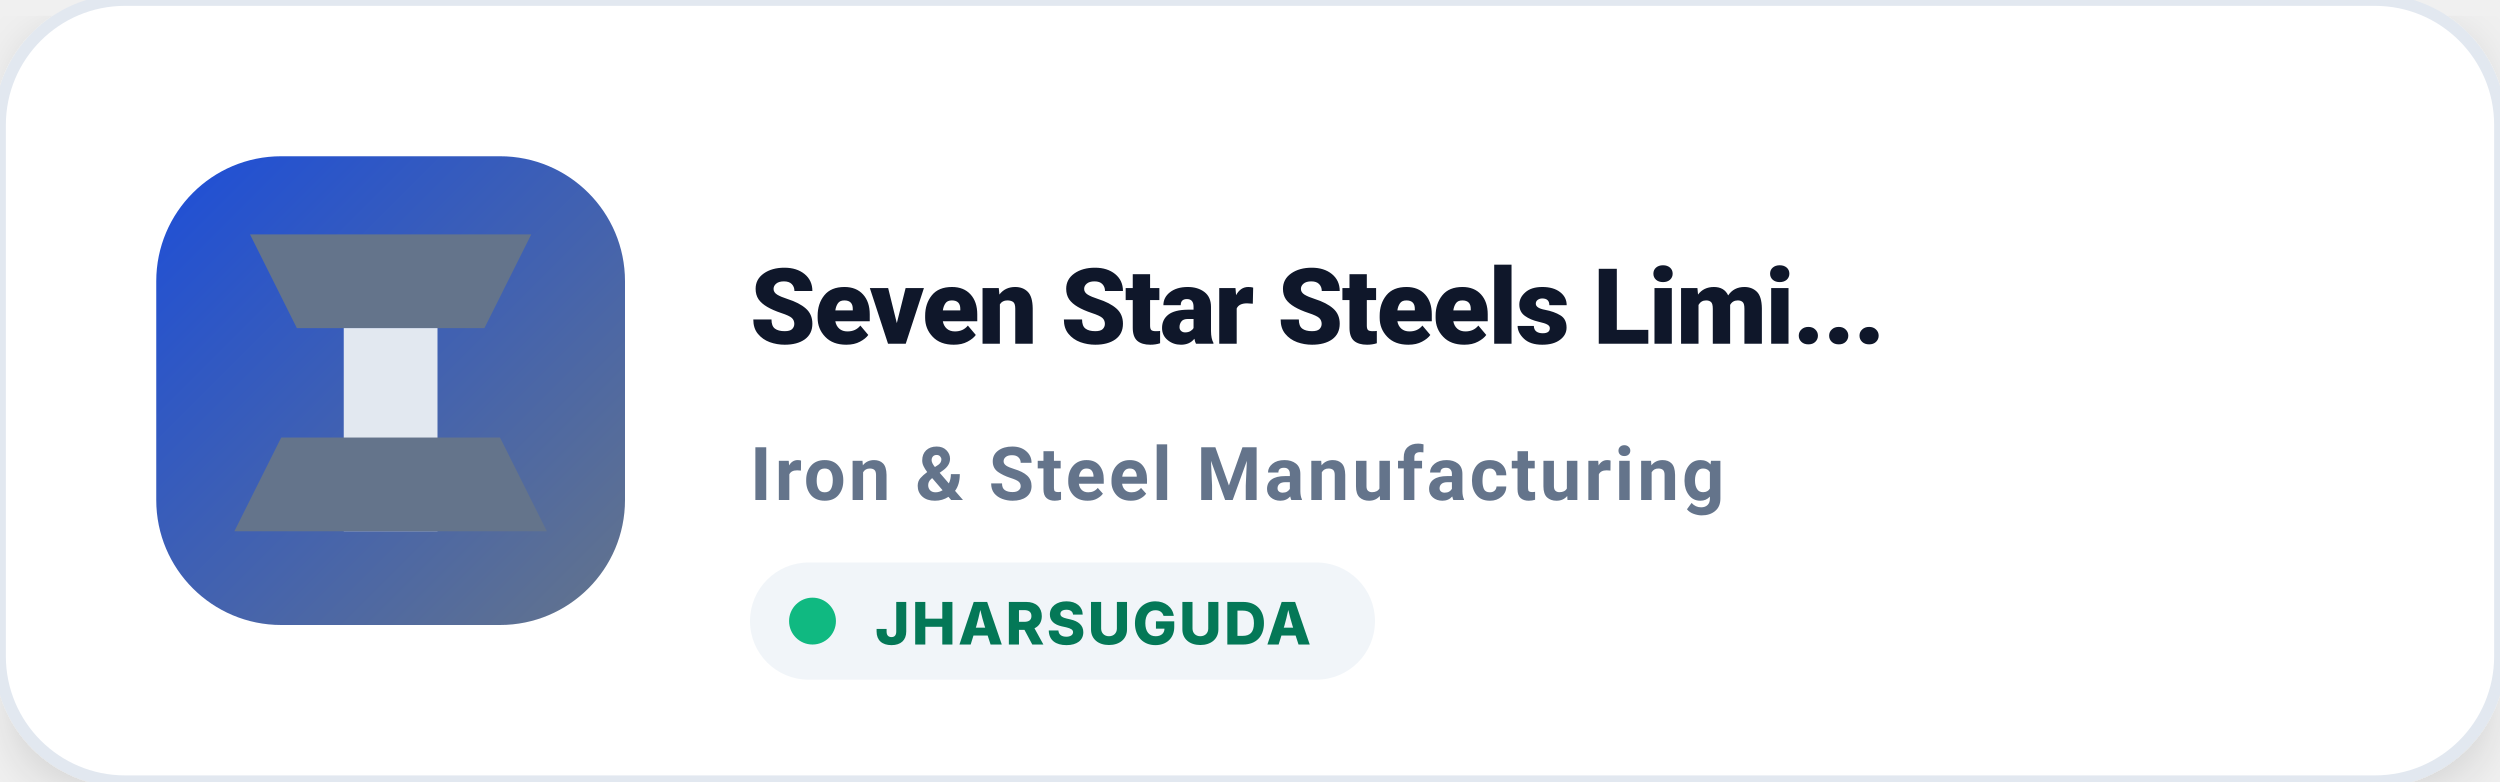
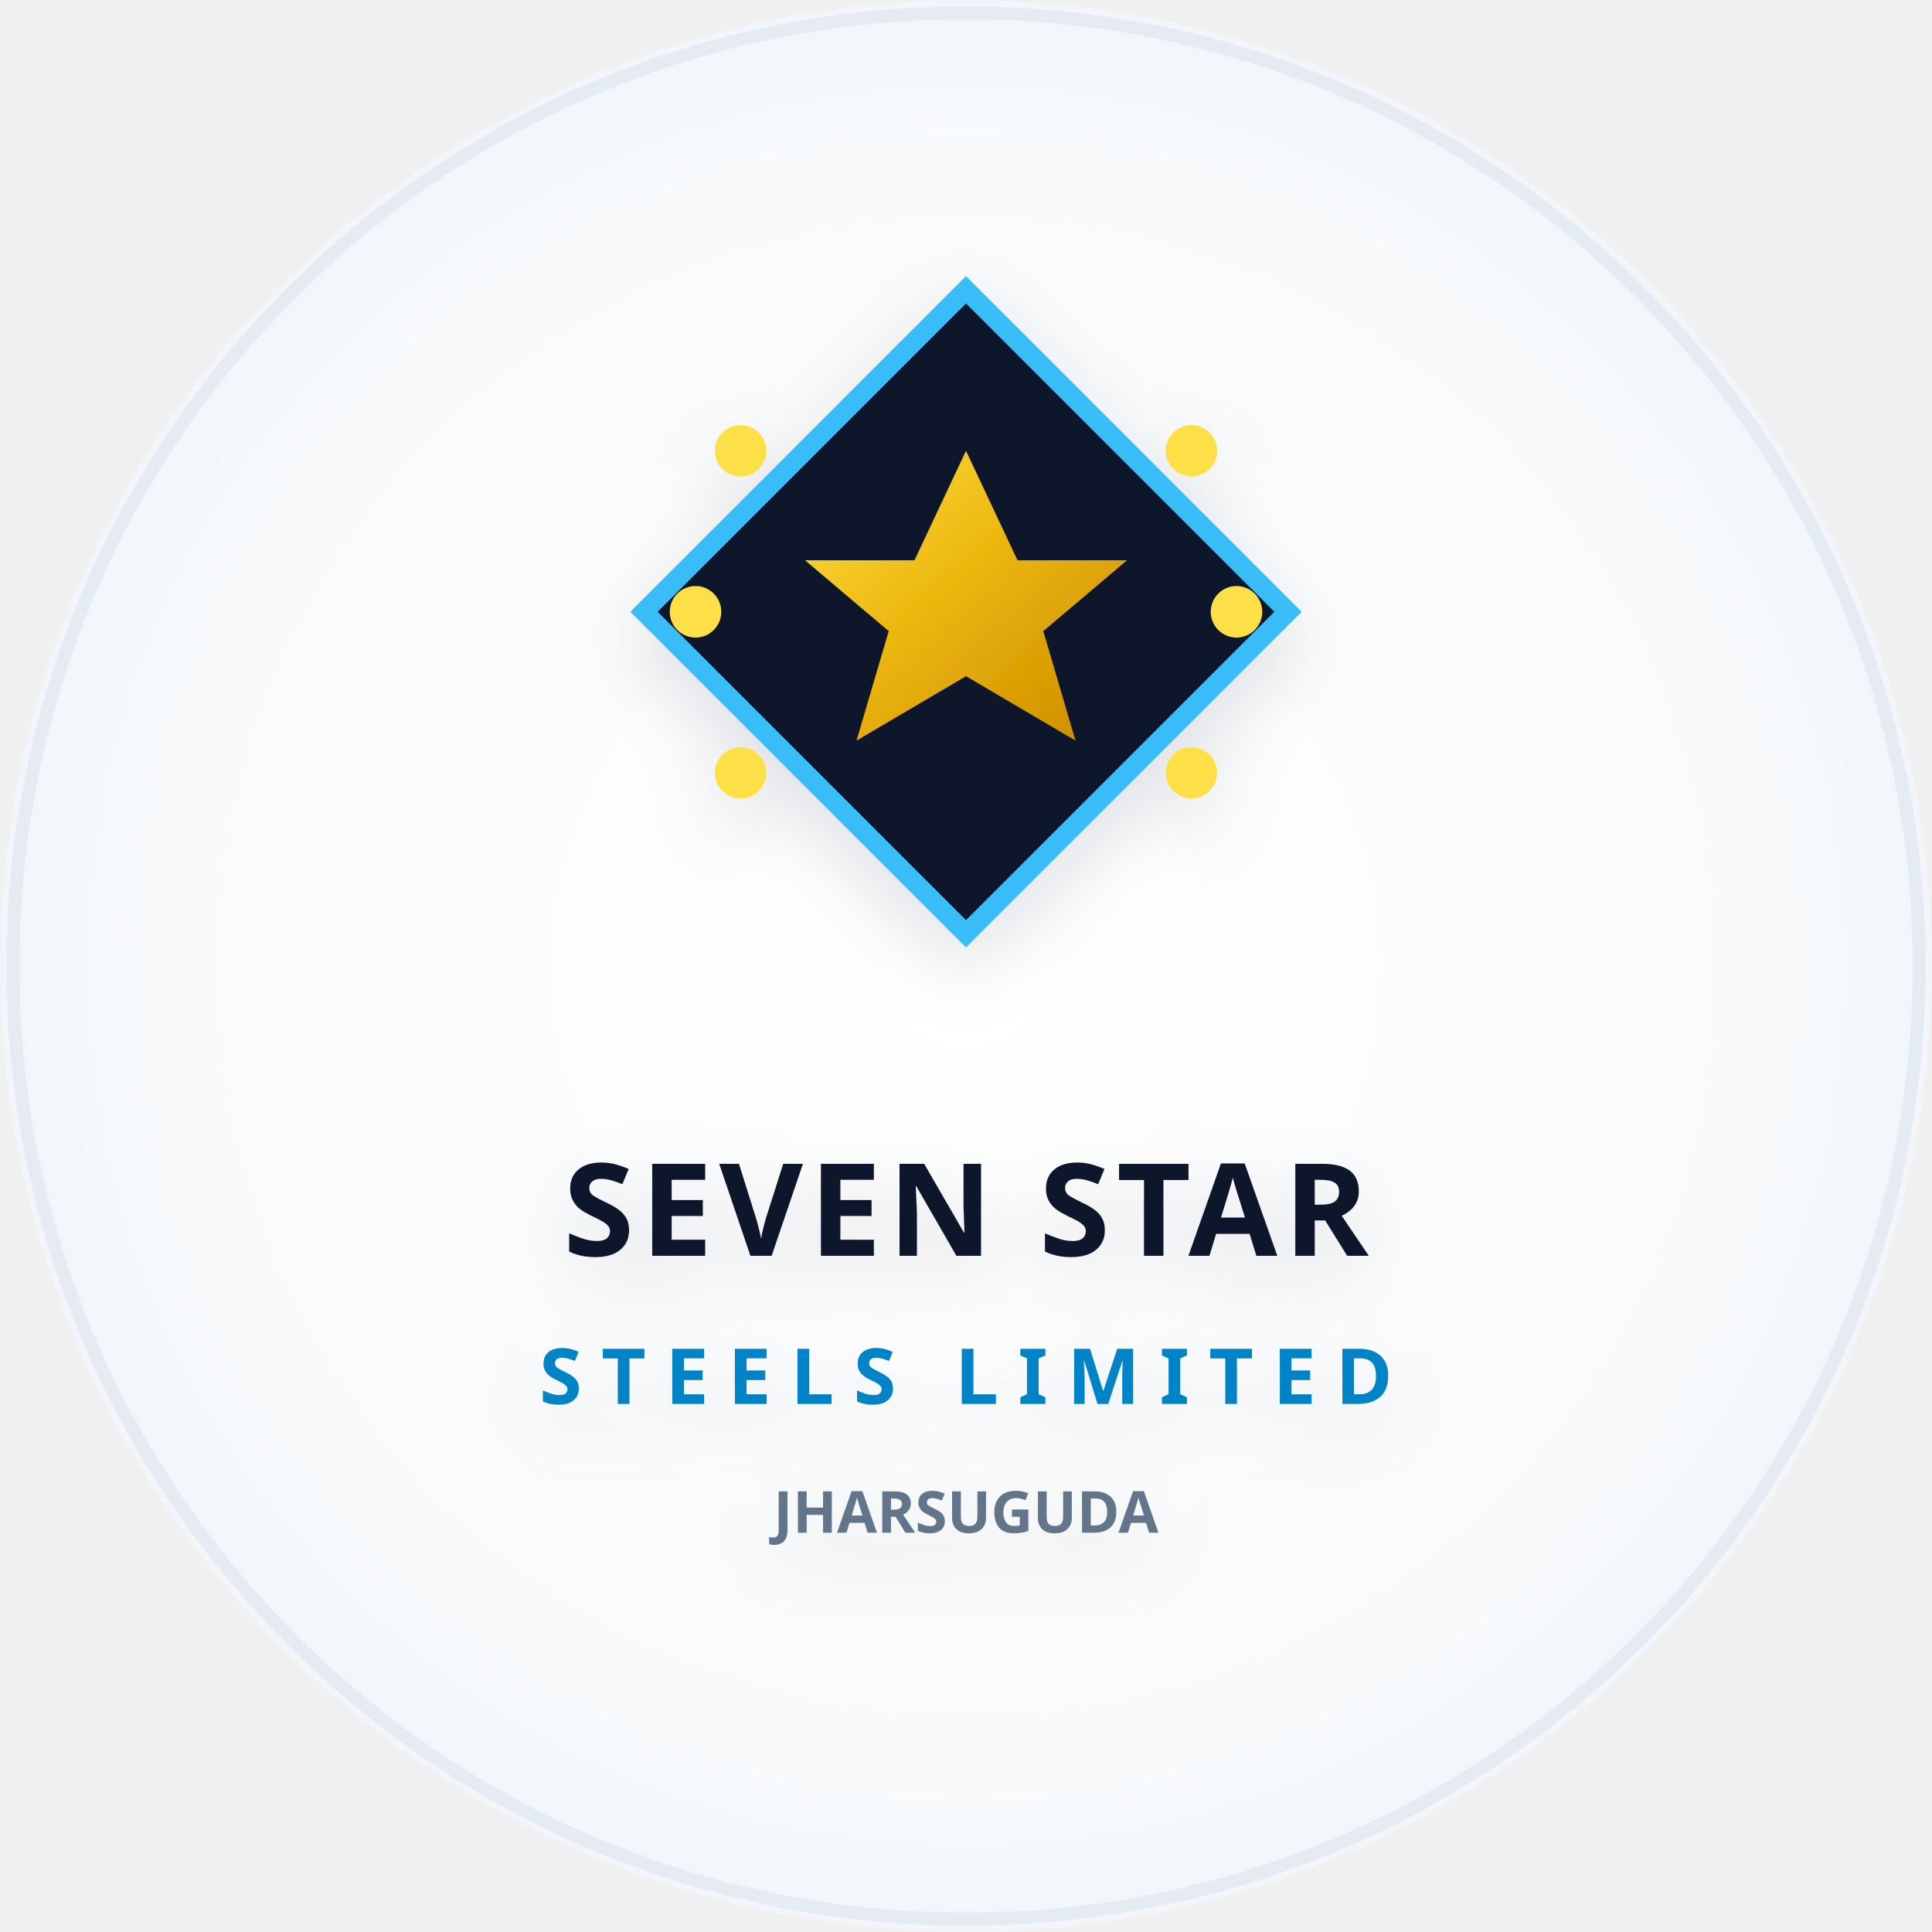
- <svg xmlns="http://www.w3.org/2000/svg" viewBox="0 0 320 100" width="320" height="100">
+ <svg xmlns="http://www.w3.org/2000/svg" viewBox="0 0 300 300" width="300" height="300">
  <defs>
-     <linearGradient id="grad" x1="0%" y1="0%" x2="100%" y2="100%">
-       <stop offset="0%" stop-color="#1d4ed8" />
-       <stop offset="100%" stop-color="#64748b" />
+     <radialGradient id="logoBgGrad" cx="50%" cy="50%" r="50%">
+       <stop offset="0%" stop-color="#ffffff" />
+       <stop offset="85%" stop-color="#f8fafc" />
+       <stop offset="100%" stop-color="#f1f5f9" />
+     </radialGradient>
+     <linearGradient id="goldGrad" x1="0%" y1="0%" x2="100%" y2="100%">
+       <stop offset="0%" stop-color="#fde047" />
+       <stop offset="50%" stop-color="#eab308" />
+       <stop offset="100%" stop-color="#ca8a04" />
    </linearGradient>
-     <filter id="shadow" x="-10%" y="-10%" width="120%" height="120%">
-       <feDropShadow dx="0" dy="2" stdDeviation="3" flood-opacity="0.12" />
+     <linearGradient id="vedantaGrad" x1="0%" y1="0%" x2="100%" y2="100%">
+       <stop offset="0%" stop-color="#002b49" />
+       <stop offset="100%" stop-color="#005a9c" />
+     </linearGradient>
+     <linearGradient id="jswGrad" x1="0%" y1="0%" x2="100%" y2="100%">
+       <stop offset="0%" stop-color="#003366" />
+       <stop offset="100%" stop-color="#001a33" />
+     </linearGradient>
+     <linearGradient id="chromeMetal" x1="0%" y1="0%" x2="100%" y2="100%">
+       <stop offset="0%" stop-color="#f8fafc" />
+       <stop offset="40%" stop-color="#cbd5e1" />
+       <stop offset="70%" stop-color="#ffffff" />
+       <stop offset="100%" stop-color="#94a3b8" />
+     </linearGradient>
+     <filter id="logoShadow" x="-20%" y="-20%" width="140%" height="140%">
+       <feDropShadow dx="0" dy="4" stdDeviation="6" flood-color="#0f172a" flood-opacity="0.12" />
    </filter>
  </defs>
-   <rect width="320" height="100" rx="16" fill="#ffffff" stroke="#e2e8f0" stroke-width="1.5" filter="url(#shadow)" />
-   <g>
-     <rect x="20" y="20" width="60" height="60" rx="16" fill="url(#grad)" />
-     <path d="M32 30 L68 30 L62 42 L38 42 Z" fill="#64748b" />
-     <rect x="44" y="42" width="12" height="26" fill="#e2e8f0" />
-     <path d="M30 68 L70 68 L64 56 L36 56 Z" fill="#64748b" />
-   </g>
-   <text x="96" y="44" font-family="-apple-system, BlinkMacSystemFont, 'Segoe UI', Roboto, 'Noto Sans', sans-serif" font-size="13.5" font-weight="800" fill="#0f172a" letter-spacing="-0.2px">
-     Seven Star Steels Limi...
-   </text>
-   <text x="96" y="64" font-family="-apple-system, BlinkMacSystemFont, 'Segoe UI', Roboto, 'Noto Sans', sans-serif" font-size="9.5" font-weight="600" fill="#64748b" letter-spacing="0.4px">
-     Iron &amp; Steel Manufacturing
-   </text>
-   <g transform="translate(96, 72)">
-     <rect width="80" height="15" rx="7.5" fill="#f1f5f9" />
-     <circle cx="8" cy="7.5" r="3" fill="#10b981" />
-     <text x="16" y="10.5" font-family="-apple-system, BlinkMacSystemFont, sans-serif" font-size="7.5" font-weight="800" fill="#047857" letter-spacing="0.3px">JHARSUGUDA</text>
+   <rect width="300" height="300" rx="150" fill="url(#logoBgGrad)" />
+   <circle cx="150" cy="150" r="148" fill="none" stroke="#e2e8f0" stroke-width="2" opacity="0.8" />
+   <g filter="url(#logoShadow)">
+     <g transform="translate(150, 95)">
+       <polygon points="0,-50 50,0 0,50 -50,0" fill="#0f172a" stroke="#38bdf8" stroke-width="3" />
+       <polygon points="0,-25 8,-8 25,-8 12,3 17,20 0,10 -17,20 -12,3 -25,-8 -8,-8" fill="url(#goldGrad)" />
+       <g fill="#fde047">
+         <circle cx="-35" cy="-25" r="4" />
+         <circle cx="-42" cy="0" r="4" />
+         <circle cx="-35" cy="25" r="4" />
+         <circle cx="35" cy="-25" r="4" />
+         <circle cx="42" cy="0" r="4" />
+         <circle cx="35" cy="25" r="4" />
+       </g>
+     </g>
+     <text x="150" y="195" font-family="sans-serif" font-size="20" font-weight="900" fill="#0f172a" text-anchor="middle" letter-spacing="1">SEVEN STAR</text>
+     <text x="150" y="218" font-family="sans-serif" font-size="12" font-weight="900" fill="#0284c7" text-anchor="middle" letter-spacing="3">STEELS LIMITED</text>
+     <text x="150" y="238" font-family="sans-serif" font-size="9" font-weight="700" fill="#64748b" text-anchor="middle">JHARSUGUDA</text>
  </g>
</svg>
